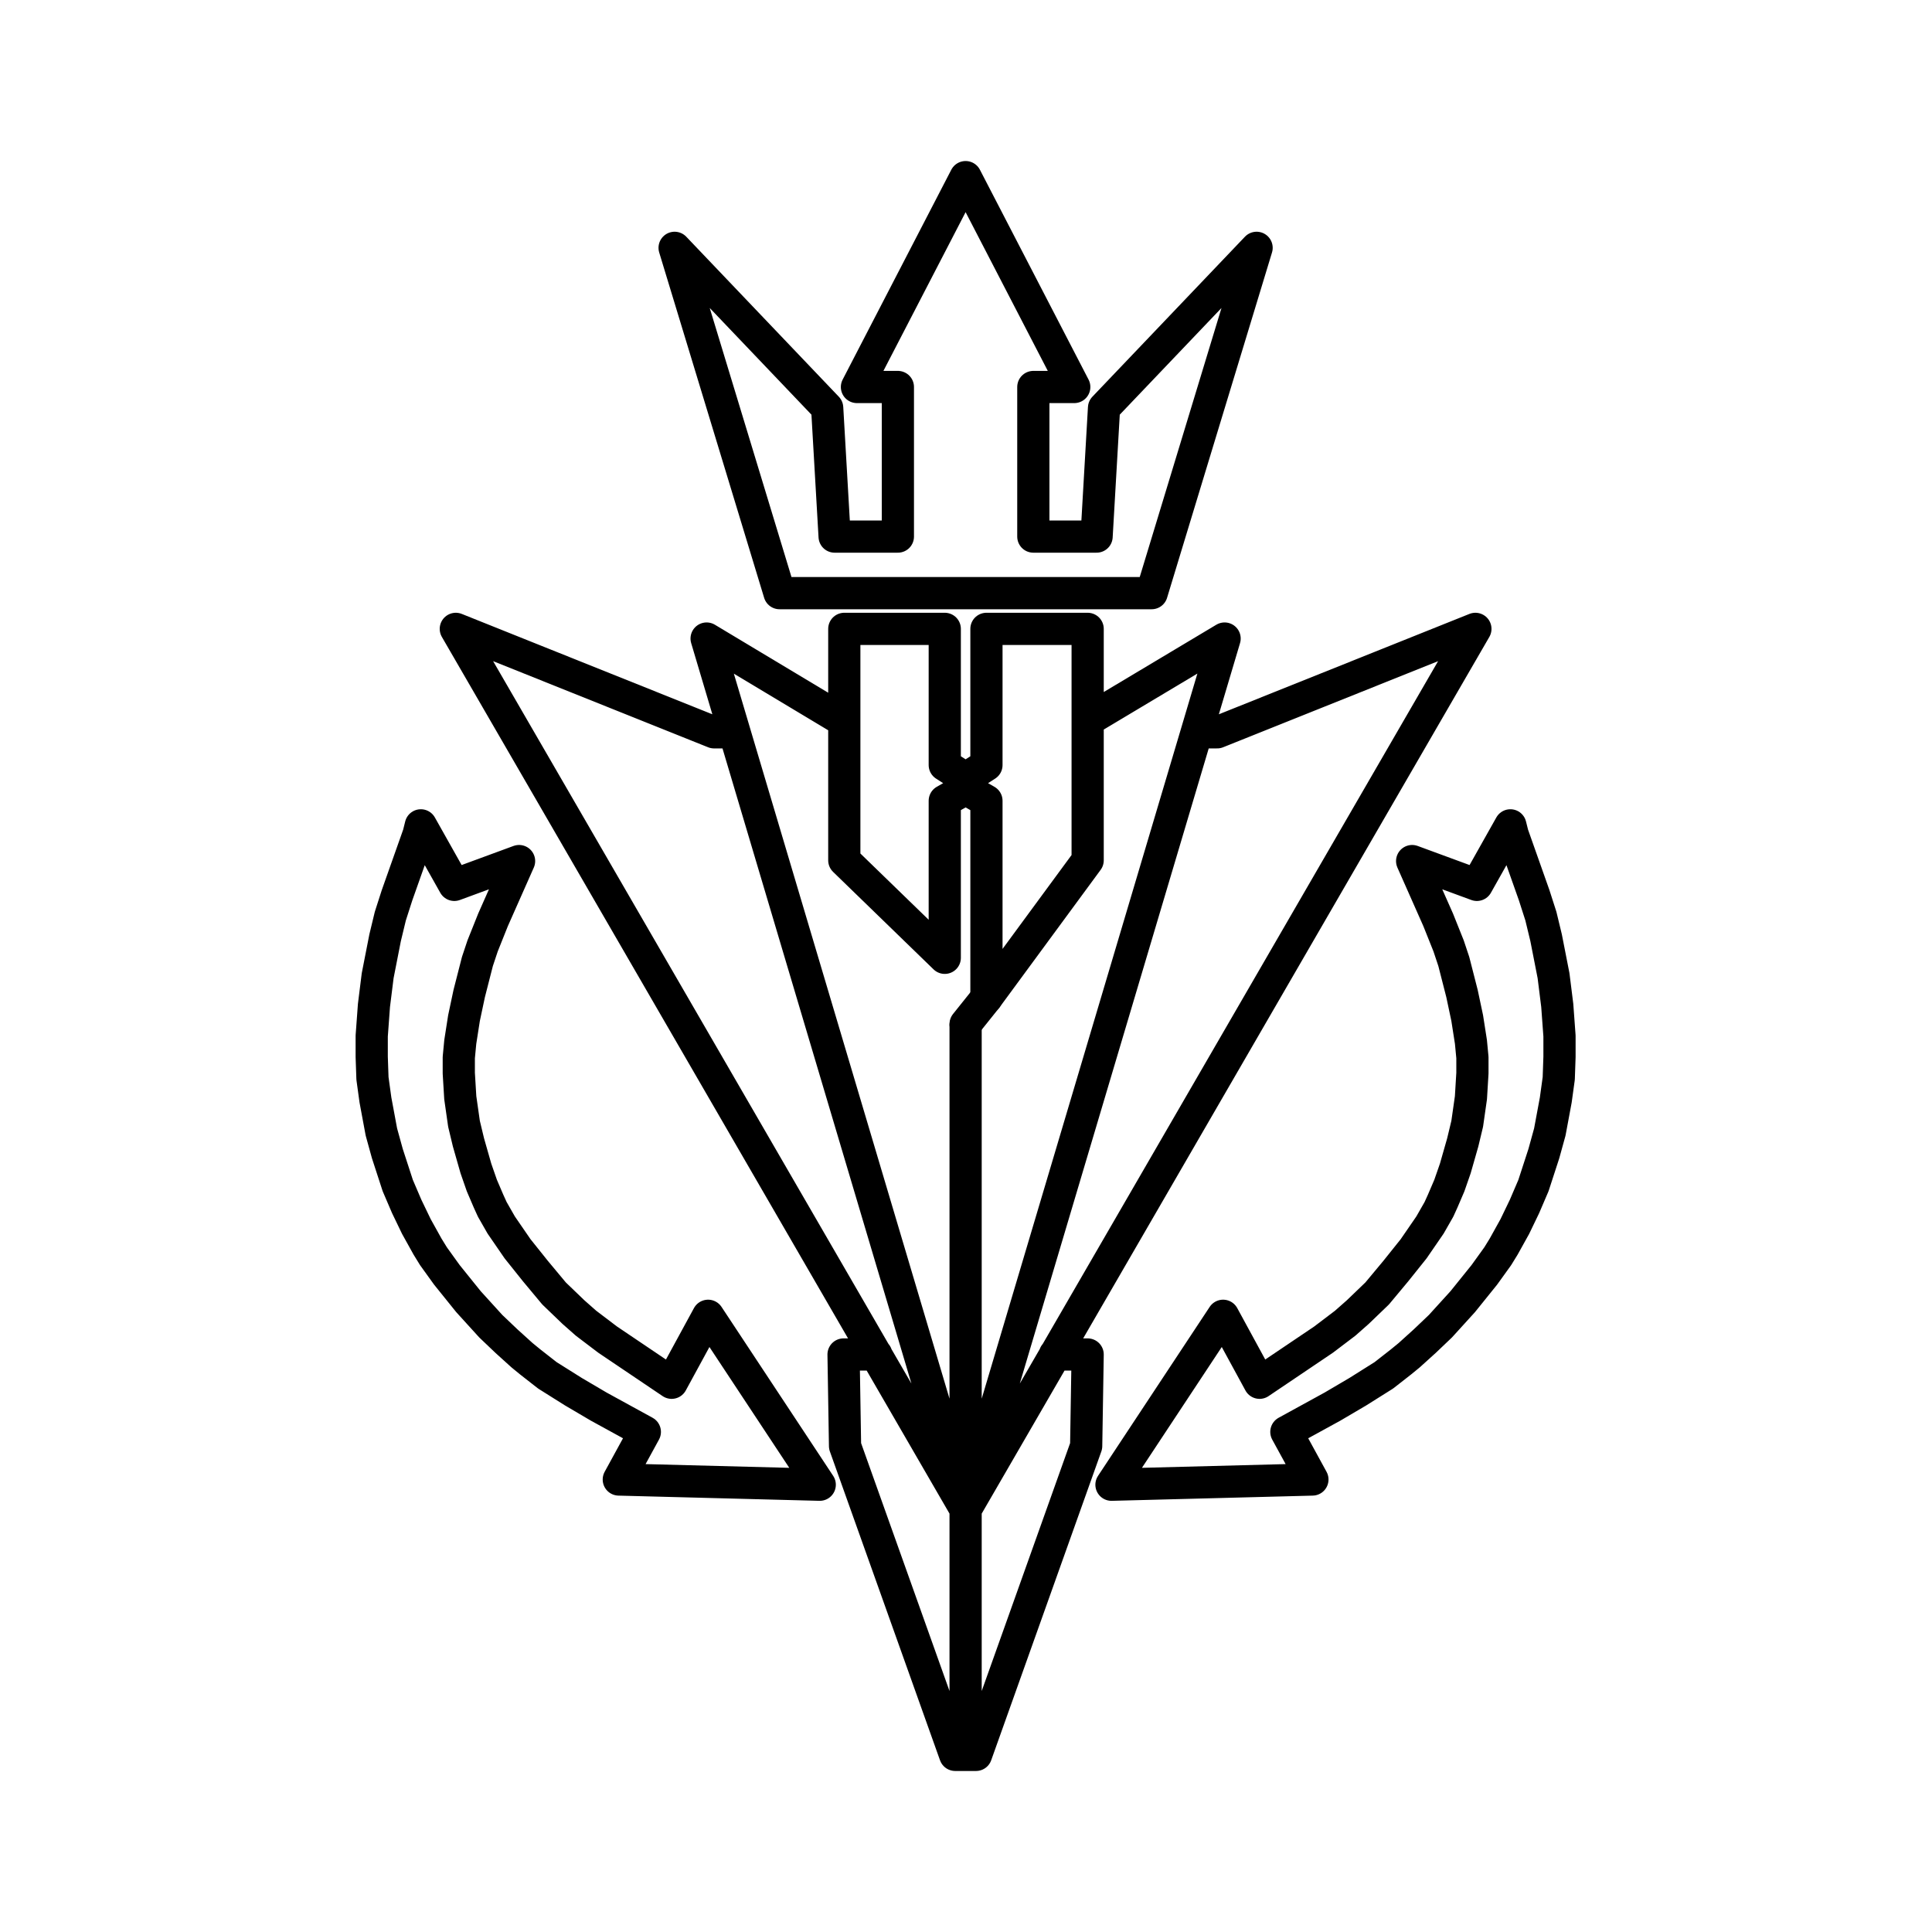
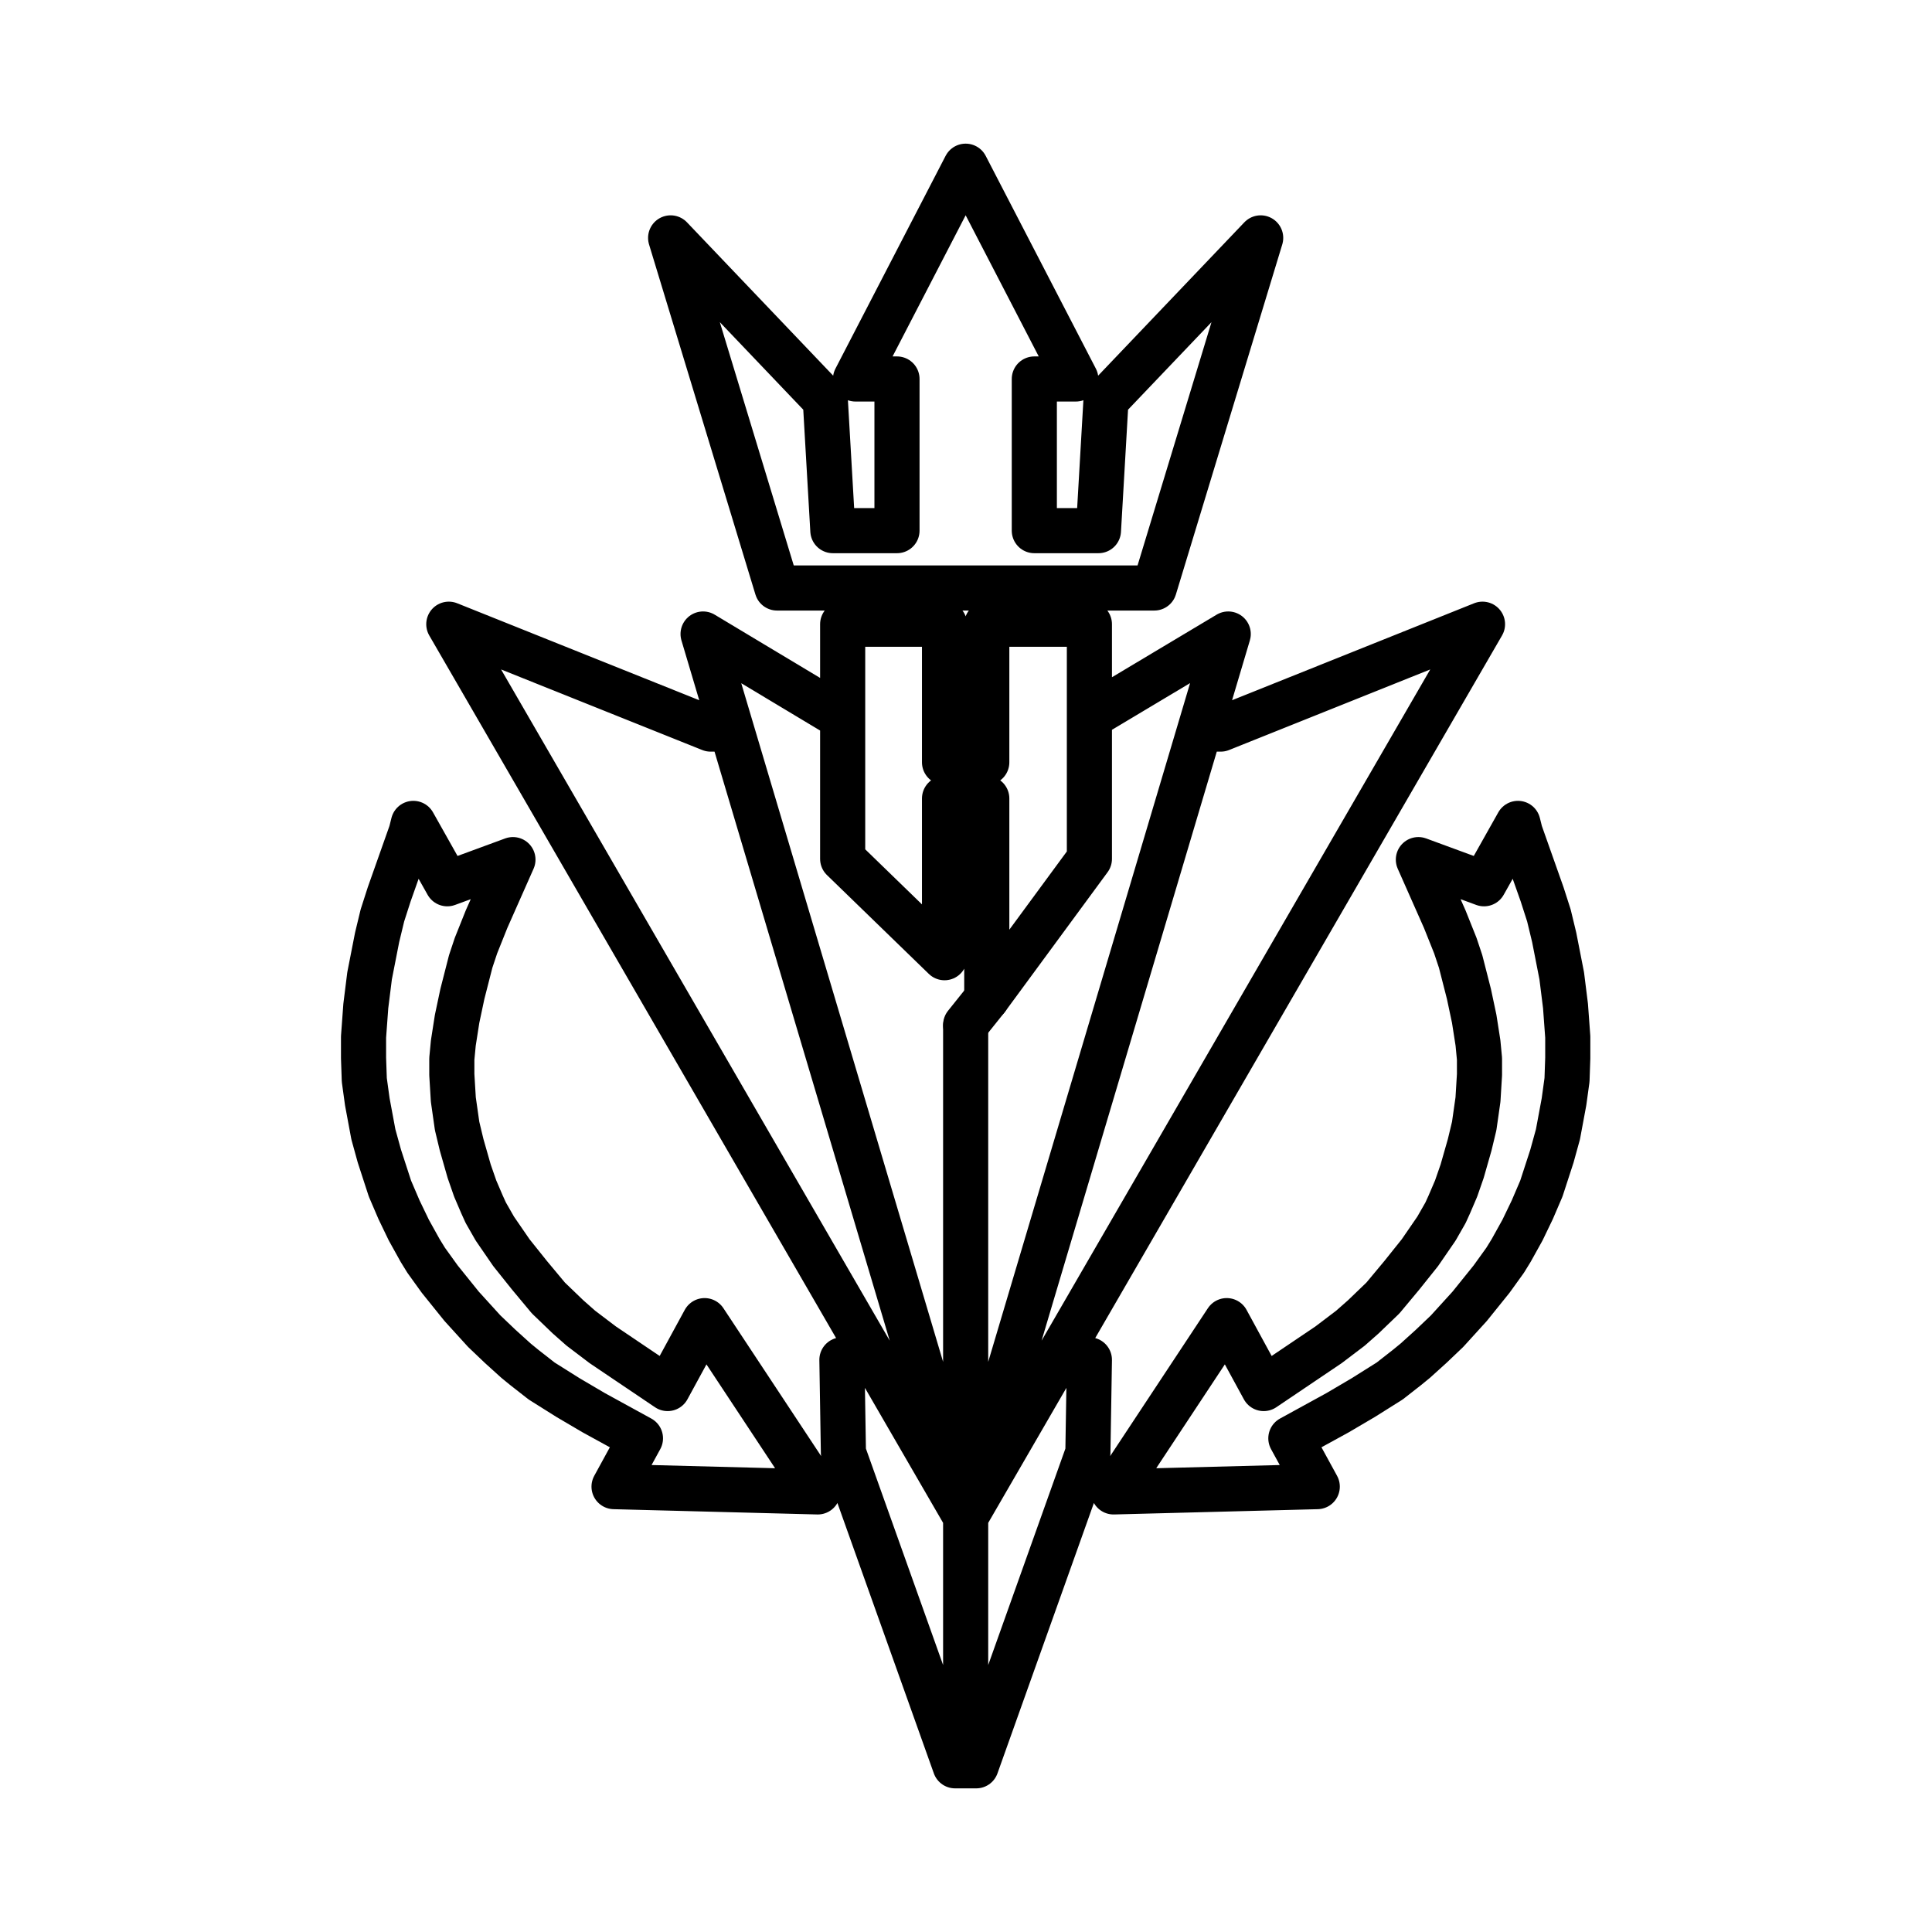
<svg xmlns="http://www.w3.org/2000/svg" viewBox="0 0 24 24" width="24" height="24" fill="none" stroke="currentColor" color="#000">
-   <g transform="translate(4.294 1.886) scale(0.009245)" style="fill-rule:evenodd;stroke-linecap:round;stroke-linejoin:round">
-     <path d="M670,641L805,641L805,824L833,842L861,824L861,641L997,641L997,952L861,1137L861,872L833,856L805,872L805,1083L670,952L670,641ZM485,654L670,765M997,764L1181,654L833,1824L485,654M833,1174L833,1824M148,641L495,780L522,780M1144,780L1171,780L1518,641L833,1824M833,1824L148,641M669,1616L713,1616M953,1616L997,1616L995,1739L847,2154L819,2154L671,1739L669,1616M833,1824L833,2154M101,905L98,917L69,999L60,1027L53,1056L43,1107L38,1147L35,1188L35,1216L36,1245L40,1274L48,1317L56,1346L70,1389L82,1417L95,1444L110,1471L118,1484L136,1509L165,1545L195,1578L216,1598L237,1617L248,1626L271,1644L306,1666L340,1686L402,1720L367,1784L637,1791L487,1564L438,1654L352,1596L323,1574L306,1559L280,1534L255,1504L231,1474L209,1442L197,1421L192,1410L183,1389L175,1366L165,1331L159,1306L154,1271L152,1238L152,1217L154,1196L159,1164L166,1131L177,1088L184,1067L198,1032L233,953L146,985L101,905ZM1565,905L1568,917L1597,999L1606,1027L1613,1056L1623,1107L1628,1147L1631,1188L1631,1216L1630,1245L1626,1274L1618,1317L1610,1346L1596,1389L1584,1417L1571,1444L1556,1471L1548,1484L1530,1509L1501,1545L1471,1578L1450,1598L1429,1617L1418,1626L1395,1644L1360,1666L1326,1686L1264,1720L1299,1784L1029,1791L1179,1564L1228,1654L1314,1596L1343,1574L1360,1559L1386,1534L1411,1504L1435,1474L1457,1442L1469,1421L1474,1410L1483,1389L1491,1366L1501,1331L1507,1306L1512,1271L1514,1238L1514,1217L1512,1196L1507,1164L1500,1131L1489,1088L1482,1067L1468,1032L1433,953L1520,985L1565,905ZM583,593L442,129L647,344L657,517L742,517L742,316L687,316L833,34L979,316L924,316L924,517L1009,517L1019,344L1224,129L1083,593L583,593Z" style="fill:none;fill-rule:nonzero;stroke:currentColor;stroke-width:43.27px;" />
-     <path d="M861,1137L833,1172" style="fill:none;stroke:currentColor;stroke-width:43.27px;stroke-miterlimit:1.5;" />
+   <g transform="translate(4.188 1.746) scale(0.009373)" style="fill-rule:evenodd;stroke-linecap:round;stroke-linejoin:round">
+     <path d="M670,641L805,641L805,824L833,842L861,824L861,641L997,641L997,952L861,1137L861,872L833,856L805,872L805,1083L670,952L670,641ZM485,654L670,765M997,764L1181,654L833,1824L485,654M833,1174L833,1824M148,641L495,780L522,780M1144,780L1171,780L1518,641L833,1824M833,1824L148,641M669,1616L713,1616M953,1616L997,1616L995,1739L847,2154L819,2154L671,1739L669,1616M833,1824L833,2154M101,905L98,917L69,999L60,1027L53,1056L43,1107L38,1147L35,1188L35,1216L36,1245L40,1274L48,1317L56,1346L70,1389L82,1417L95,1444L110,1471L118,1484L136,1509L165,1545L195,1578L216,1598L237,1617L248,1626L271,1644L306,1666L340,1686L402,1720L367,1784L637,1791L487,1564L438,1654L352,1596L323,1574L306,1559L280,1534L255,1504L231,1474L209,1442L197,1421L192,1410L183,1389L175,1366L165,1331L159,1306L154,1271L152,1238L152,1217L154,1196L159,1164L166,1131L177,1088L184,1067L198,1032L233,953L146,985L101,905ZM1565,905L1568,917L1597,999L1606,1027L1613,1056L1623,1107L1628,1147L1631,1188L1631,1216L1630,1245L1626,1274L1618,1317L1610,1346L1596,1389L1584,1417L1571,1444L1556,1471L1548,1484L1530,1509L1501,1545L1471,1578L1450,1598L1429,1617L1418,1626L1395,1644L1360,1666L1326,1686L1264,1720L1299,1784L1029,1791L1179,1564L1228,1654L1314,1596L1343,1574L1360,1559L1386,1534L1411,1504L1435,1474L1457,1442L1469,1421L1474,1410L1483,1389L1491,1366L1501,1331L1507,1306L1512,1271L1514,1238L1514,1217L1512,1196L1507,1164L1500,1131L1489,1088L1482,1067L1468,1032L1433,953L1520,985L1565,905ZM583,593L442,129L647,344L657,517L742,517L742,316L687,316L833,34L979,316L924,316L924,517L1009,517L1019,344L1224,129L1083,593L583,593Z" style="fill:none;fill-rule:nonzero;stroke:currentColor;stroke-width:59.8px;" />
+     <path d="M861,1137L833,1172" style="fill:none;stroke:currentColor;stroke-width:59.8px;stroke-miterlimit:1.5;" />
  </g>
</svg>
